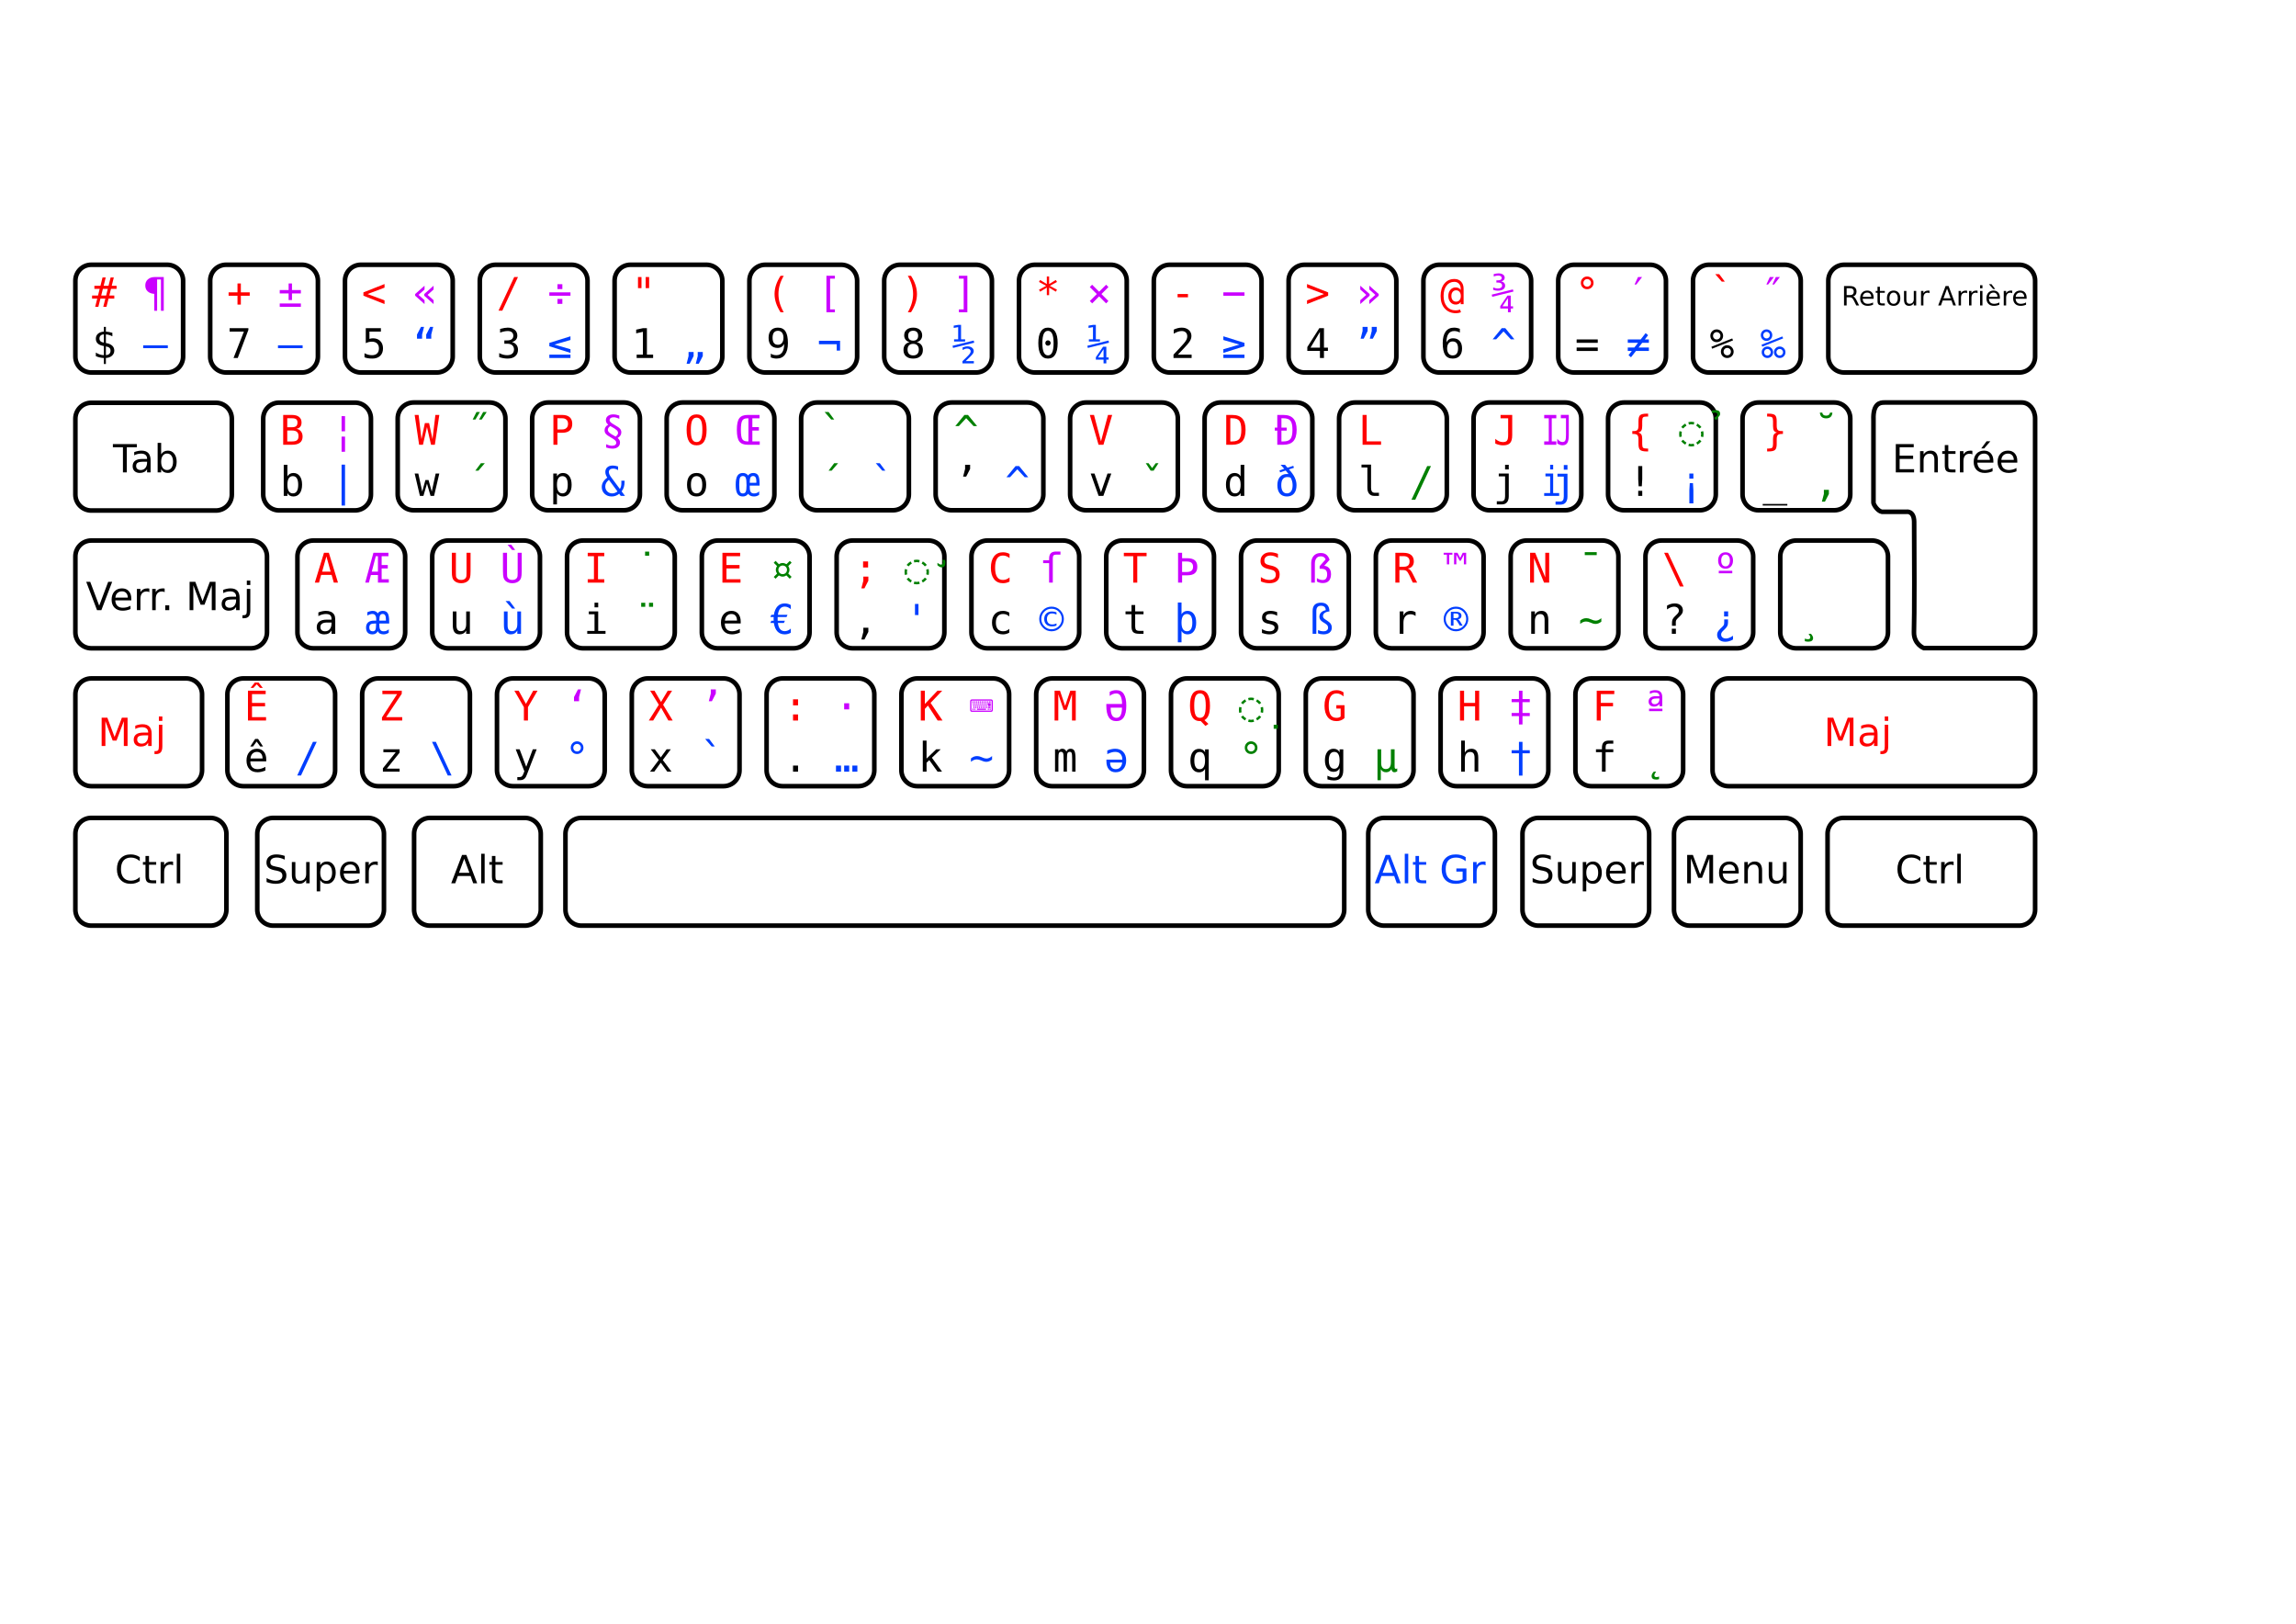
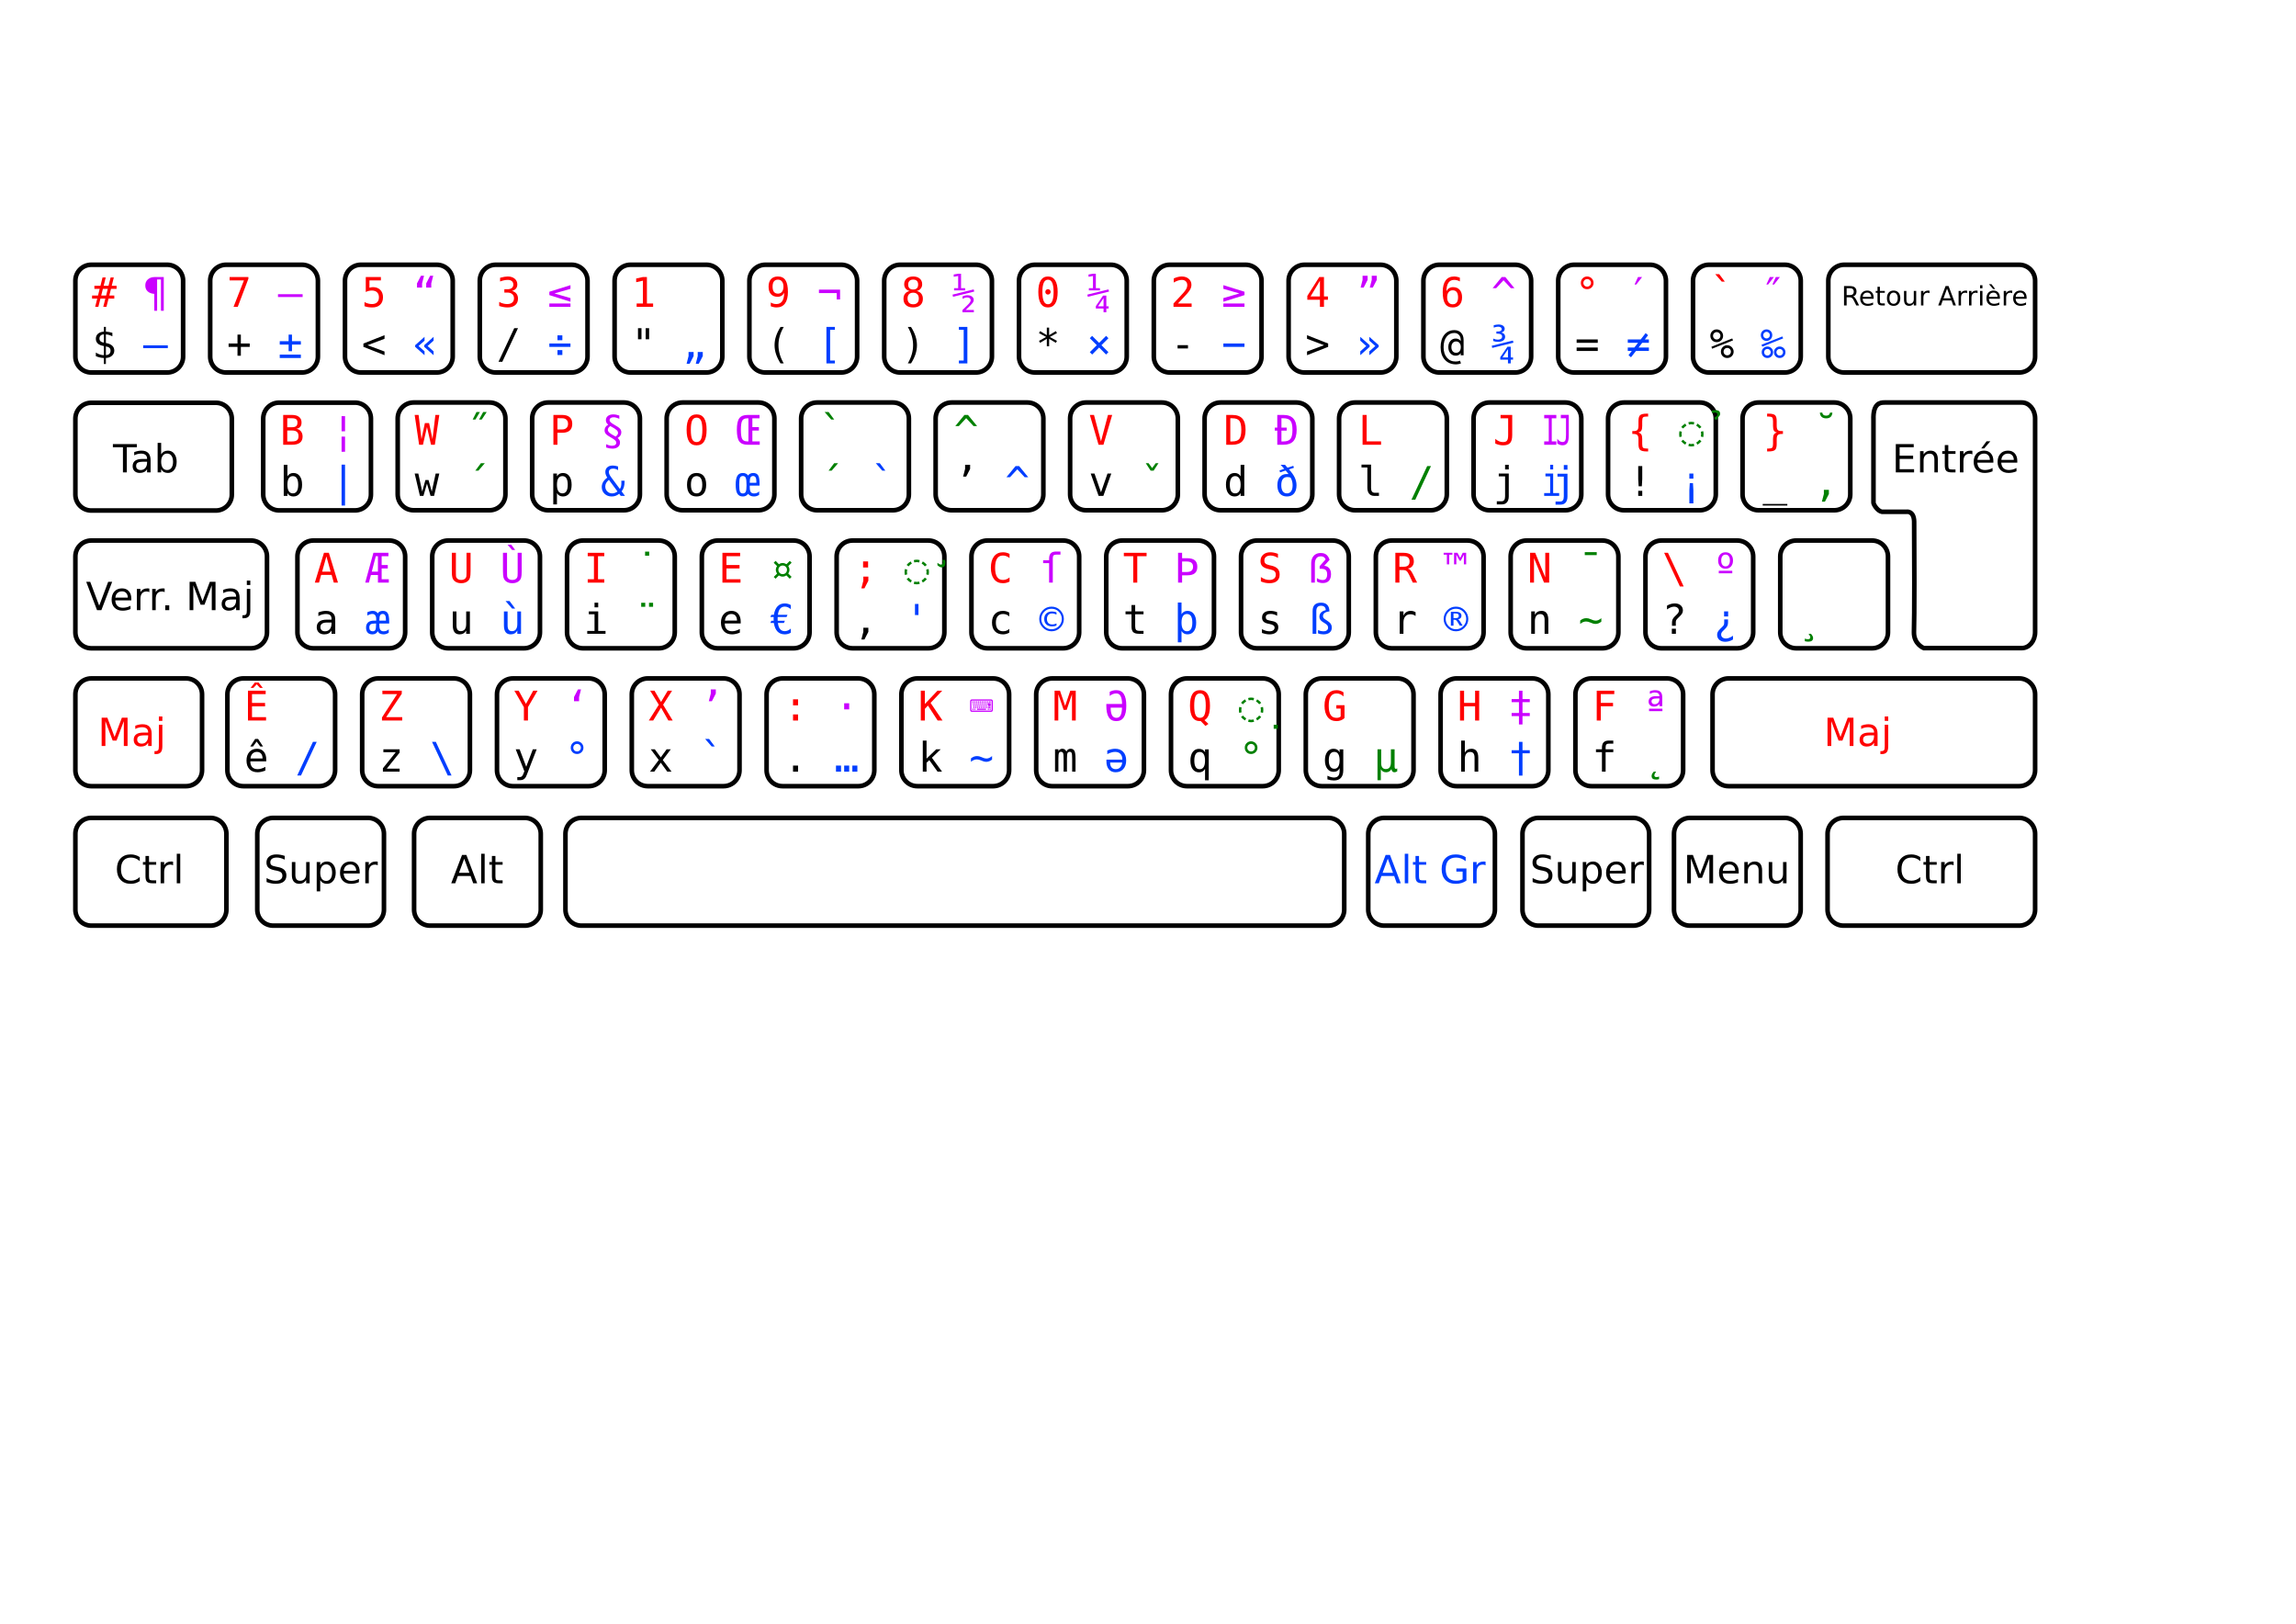
<svg xmlns="http://www.w3.org/2000/svg" width="297mm" height="210mm" id="svg3276">
  <defs id="defs3278" />
  <g id="layer1">
    <rect width="52.671" height="52.671" rx="7.785" x="36.853" y="129.416" style="opacity:1;fill:none;fill-opacity:1;stroke:#000000;stroke-width:2.25;stroke-linecap:square;stroke-linejoin:miter;stroke-miterlimit:4;stroke-dasharray:none;stroke-dashoffset:0;stroke-opacity:1" id="rect3285" />
    <rect width="52.671" height="52.671" rx="7.785" ry="7.785" x="102.758" y="129.416" style="fill:none;fill-opacity:1;stroke:#000000;stroke-width:2.25;stroke-linecap:square;stroke-linejoin:miter;stroke-miterlimit:4;stroke-dasharray:none;stroke-dashoffset:0;stroke-opacity:1" id="use3769" />
    <rect width="52.671" height="52.671" rx="7.785" ry="7.785" x="168.664" y="129.416" style="fill:none;fill-opacity:1;stroke:#000000;stroke-width:2.25;stroke-linecap:square;stroke-linejoin:miter;stroke-miterlimit:4;stroke-dasharray:none;stroke-dashoffset:0;stroke-opacity:1" id="use3771" />
    <rect width="52.671" height="52.671" rx="7.785" ry="7.785" x="234.569" y="129.416" style="fill:none;fill-opacity:1;stroke:#000000;stroke-width:2.25;stroke-linecap:square;stroke-linejoin:miter;stroke-miterlimit:4;stroke-dasharray:none;stroke-dashoffset:0;stroke-opacity:1" id="use3773" />
    <rect width="52.671" height="52.671" rx="7.785" ry="7.785" x="300.475" y="129.416" style="fill:none;fill-opacity:1;stroke:#000000;stroke-width:2.25;stroke-linecap:square;stroke-linejoin:miter;stroke-miterlimit:4;stroke-dasharray:none;stroke-dashoffset:0;stroke-opacity:1" id="use3775" />
    <rect width="52.671" height="52.671" rx="7.785" ry="7.785" x="366.38" y="129.416" style="fill:none;fill-opacity:1;stroke:#000000;stroke-width:2.25;stroke-linecap:square;stroke-linejoin:miter;stroke-miterlimit:4;stroke-dasharray:none;stroke-dashoffset:0;stroke-opacity:1" id="use3777" />
    <rect width="52.671" height="52.671" rx="7.785" ry="7.785" x="432.286" y="129.416" style="fill:none;fill-opacity:1;stroke:#000000;stroke-width:2.25;stroke-linecap:square;stroke-linejoin:miter;stroke-miterlimit:4;stroke-dasharray:none;stroke-dashoffset:0;stroke-opacity:1" id="use3779" />
    <rect width="52.671" height="52.671" rx="7.785" ry="7.785" x="498.192" y="129.416" style="fill:none;fill-opacity:1;stroke:#000000;stroke-width:2.25;stroke-linecap:square;stroke-linejoin:miter;stroke-miterlimit:4;stroke-dasharray:none;stroke-dashoffset:0;stroke-opacity:1" id="use3781" />
    <rect width="52.671" height="52.671" rx="7.785" ry="7.785" x="564.097" y="129.416" style="fill:none;fill-opacity:1;stroke:#000000;stroke-width:2.25;stroke-linecap:square;stroke-linejoin:miter;stroke-miterlimit:4;stroke-dasharray:none;stroke-dashoffset:0;stroke-opacity:1" id="use3783" />
    <rect width="52.671" height="52.671" rx="7.785" ry="7.785" x="630.003" y="129.416" style="fill:none;fill-opacity:1;stroke:#000000;stroke-width:2.25;stroke-linecap:square;stroke-linejoin:miter;stroke-miterlimit:4;stroke-dasharray:none;stroke-dashoffset:0;stroke-opacity:1" id="use3785" />
    <rect width="52.671" height="52.671" rx="7.785" ry="7.785" x="695.908" y="129.416" style="fill:none;fill-opacity:1;stroke:#000000;stroke-width:2.25;stroke-linecap:square;stroke-linejoin:miter;stroke-miterlimit:4;stroke-dasharray:none;stroke-dashoffset:0;stroke-opacity:1" id="use3787" />
    <rect width="52.671" height="52.671" rx="7.785" ry="7.785" x="761.814" y="129.416" style="fill:none;fill-opacity:1;stroke:#000000;stroke-width:2.25;stroke-linecap:square;stroke-linejoin:miter;stroke-miterlimit:4;stroke-dasharray:none;stroke-dashoffset:0;stroke-opacity:1" id="use3789" />
    <rect width="52.671" height="52.671" rx="7.785" ry="7.785" x="827.719" y="129.416" style="fill:none;fill-opacity:1;stroke:#000000;stroke-width:2.25;stroke-linecap:square;stroke-linejoin:miter;stroke-miterlimit:4;stroke-dasharray:none;stroke-dashoffset:0;stroke-opacity:1" id="use3791" />
    <rect width="52.671" height="52.671" rx="7.785" ry="7.785" x="128.682" y="196.819" style="fill:none;fill-opacity:1;stroke:#000000;stroke-width:2.25;stroke-linecap:square;stroke-linejoin:miter;stroke-miterlimit:4;stroke-dasharray:none;stroke-dashoffset:0;stroke-opacity:1" id="use3797" />
    <rect width="52.671" height="52.671" rx="7.785" ry="7.785" x="145.412" y="264.221" style="fill:none;fill-opacity:1;stroke:#000000;stroke-width:2.25;stroke-linecap:square;stroke-linejoin:miter;stroke-miterlimit:4;stroke-dasharray:none;stroke-dashoffset:0;stroke-opacity:1" id="use3799" />
    <rect width="52.671" height="52.671" rx="7.785" ry="7.785" x="194.432" y="196.754" style="fill:none;fill-opacity:1;stroke:#000000;stroke-width:2.25;stroke-linecap:square;stroke-linejoin:miter;stroke-miterlimit:4;stroke-dasharray:none;stroke-dashoffset:0;stroke-opacity:1" id="use3801" />
    <rect width="52.671" height="52.671" rx="7.785" ry="7.785" x="260.182" y="196.754" style="fill:none;fill-opacity:1;stroke:#000000;stroke-width:2.25;stroke-linecap:square;stroke-linejoin:miter;stroke-miterlimit:4;stroke-dasharray:none;stroke-dashoffset:0;stroke-opacity:1" id="use3803" />
    <rect width="52.671" height="52.671" rx="7.785" ry="7.785" x="325.932" y="196.754" style="fill:none;fill-opacity:1;stroke:#000000;stroke-width:2.25;stroke-linecap:square;stroke-linejoin:miter;stroke-miterlimit:4;stroke-dasharray:none;stroke-dashoffset:0;stroke-opacity:1" id="use3805" />
    <rect width="52.671" height="52.671" rx="7.785" ry="7.785" x="391.683" y="196.754" style="fill:none;fill-opacity:1;stroke:#000000;stroke-width:2.25;stroke-linecap:square;stroke-linejoin:miter;stroke-miterlimit:4;stroke-dasharray:none;stroke-dashoffset:0;stroke-opacity:1" id="use3807" />
    <rect width="52.671" height="52.671" rx="7.785" ry="7.785" x="457.433" y="196.754" style="fill:none;fill-opacity:1;stroke:#000000;stroke-width:2.25;stroke-linecap:square;stroke-linejoin:miter;stroke-miterlimit:4;stroke-dasharray:none;stroke-dashoffset:0;stroke-opacity:1" id="use3809" />
    <rect width="52.671" height="52.671" rx="7.785" ry="7.785" x="523.183" y="196.754" style="fill:none;fill-opacity:1;stroke:#000000;stroke-width:2.25;stroke-linecap:square;stroke-linejoin:miter;stroke-miterlimit:4;stroke-dasharray:none;stroke-dashoffset:0;stroke-opacity:1" id="use3811" />
    <rect width="52.671" height="52.671" rx="7.785" ry="7.785" x="588.933" y="196.754" style="fill:none;fill-opacity:1;stroke:#000000;stroke-width:2.25;stroke-linecap:square;stroke-linejoin:miter;stroke-miterlimit:4;stroke-dasharray:none;stroke-dashoffset:0;stroke-opacity:1" id="use3813" />
    <rect width="52.671" height="52.671" rx="7.785" ry="7.785" x="654.683" y="196.754" style="fill:none;fill-opacity:1;stroke:#000000;stroke-width:2.25;stroke-linecap:square;stroke-linejoin:miter;stroke-miterlimit:4;stroke-dasharray:none;stroke-dashoffset:0;stroke-opacity:1" id="use3815" />
    <rect width="52.671" height="52.671" rx="7.785" ry="7.785" x="720.433" y="196.754" style="fill:none;fill-opacity:1;stroke:#000000;stroke-width:2.25;stroke-linecap:square;stroke-linejoin:miter;stroke-miterlimit:4;stroke-dasharray:none;stroke-dashoffset:0;stroke-opacity:1" id="use3817" />
    <rect width="52.671" height="52.671" rx="7.785" ry="7.785" x="786.184" y="196.754" style="fill:none;fill-opacity:1;stroke:#000000;stroke-width:2.25;stroke-linecap:square;stroke-linejoin:miter;stroke-miterlimit:4;stroke-dasharray:none;stroke-dashoffset:0;stroke-opacity:1" id="use3819" />
    <rect width="52.671" height="52.671" rx="7.785" ry="7.785" x="851.934" y="196.754" style="fill:none;fill-opacity:1;stroke:#000000;stroke-width:2.25;stroke-linecap:square;stroke-linejoin:miter;stroke-miterlimit:4;stroke-dasharray:none;stroke-dashoffset:0;stroke-opacity:1" id="use3821" />
    <rect width="52.671" height="52.671" rx="7.785" ry="7.785" x="111.165" y="331.624" style="fill:none;fill-opacity:1;stroke:#000000;stroke-width:2.25;stroke-linecap:square;stroke-linejoin:miter;stroke-miterlimit:4;stroke-dasharray:none;stroke-dashoffset:0;stroke-opacity:1" id="use3847" />
    <rect width="52.671" height="52.671" rx="7.785" ry="7.785" x="211.317" y="264.221" style="fill:none;fill-opacity:1;stroke:#000000;stroke-width:2.25;stroke-linecap:square;stroke-linejoin:miter;stroke-miterlimit:4;stroke-dasharray:none;stroke-dashoffset:0;stroke-opacity:1" id="use3849" />
    <rect width="52.671" height="52.671" rx="7.785" ry="7.785" x="277.223" y="264.221" style="fill:none;fill-opacity:1;stroke:#000000;stroke-width:2.25;stroke-linecap:square;stroke-linejoin:miter;stroke-miterlimit:4;stroke-dasharray:none;stroke-dashoffset:0;stroke-opacity:1" id="use3851" />
    <rect width="52.671" height="52.671" rx="7.785" ry="7.785" x="343.128" y="264.221" style="fill:none;fill-opacity:1;stroke:#000000;stroke-width:2.25;stroke-linecap:square;stroke-linejoin:miter;stroke-miterlimit:4;stroke-dasharray:none;stroke-dashoffset:0;stroke-opacity:1" id="use3853" />
    <rect width="52.671" height="52.671" rx="7.785" ry="7.785" x="409.034" y="264.221" style="fill:none;fill-opacity:1;stroke:#000000;stroke-width:2.25;stroke-linecap:square;stroke-linejoin:miter;stroke-miterlimit:4;stroke-dasharray:none;stroke-dashoffset:0;stroke-opacity:1" id="use3855" />
    <rect width="52.671" height="52.671" rx="7.785" ry="7.785" x="474.939" y="264.221" style="fill:none;fill-opacity:1;stroke:#000000;stroke-width:2.25;stroke-linecap:square;stroke-linejoin:miter;stroke-miterlimit:4;stroke-dasharray:none;stroke-dashoffset:0;stroke-opacity:1" id="use3857" />
    <rect width="52.671" height="52.671" rx="7.785" ry="7.785" x="540.845" y="264.221" style="fill:none;fill-opacity:1;stroke:#000000;stroke-width:2.25;stroke-linecap:square;stroke-linejoin:miter;stroke-miterlimit:4;stroke-dasharray:none;stroke-dashoffset:0;stroke-opacity:1" id="use3859" />
    <rect width="52.671" height="52.671" rx="7.785" ry="7.785" x="606.75" y="264.221" style="fill:none;fill-opacity:1;stroke:#000000;stroke-width:2.25;stroke-linecap:square;stroke-linejoin:miter;stroke-miterlimit:4;stroke-dasharray:none;stroke-dashoffset:0;stroke-opacity:1" id="use3861" />
    <rect width="52.671" height="52.671" rx="7.785" ry="7.785" x="672.656" y="264.221" style="fill:none;fill-opacity:1;stroke:#000000;stroke-width:2.25;stroke-linecap:square;stroke-linejoin:miter;stroke-miterlimit:4;stroke-dasharray:none;stroke-dashoffset:0;stroke-opacity:1" id="use3863" />
    <rect width="52.671" height="52.671" rx="7.785" ry="7.785" x="738.561" y="264.221" style="fill:none;fill-opacity:1;stroke:#000000;stroke-width:2.25;stroke-linecap:square;stroke-linejoin:miter;stroke-miterlimit:4;stroke-dasharray:none;stroke-dashoffset:0;stroke-opacity:1" id="use3865" />
    <rect width="52.671" height="52.671" rx="7.785" ry="7.785" x="804.467" y="264.221" style="fill:none;fill-opacity:1;stroke:#000000;stroke-width:2.25;stroke-linecap:square;stroke-linejoin:miter;stroke-miterlimit:4;stroke-dasharray:none;stroke-dashoffset:0;stroke-opacity:1" id="use3867" />
    <rect width="52.671" height="52.671" rx="7.785" ry="7.785" x="870.372" y="264.221" style="fill:none;fill-opacity:1;stroke:#000000;stroke-width:2.25;stroke-linecap:square;stroke-linejoin:miter;stroke-miterlimit:4;stroke-dasharray:none;stroke-dashoffset:0;stroke-opacity:1" id="use3869" />
    <rect width="52.671" height="52.671" rx="7.785" ry="7.785" x="177.071" y="331.624" style="fill:none;fill-opacity:1;stroke:#000000;stroke-width:2.25;stroke-linecap:square;stroke-linejoin:miter;stroke-miterlimit:4;stroke-dasharray:none;stroke-dashoffset:0;stroke-opacity:1" id="use3899" />
    <rect width="52.671" height="52.671" rx="7.785" ry="7.785" x="242.976" y="331.624" style="fill:none;fill-opacity:1;stroke:#000000;stroke-width:2.25;stroke-linecap:square;stroke-linejoin:miter;stroke-miterlimit:4;stroke-dasharray:none;stroke-dashoffset:0;stroke-opacity:1" id="use3901" />
    <rect width="52.671" height="52.671" rx="7.785" ry="7.785" x="308.882" y="331.624" style="fill:none;fill-opacity:1;stroke:#000000;stroke-width:2.25;stroke-linecap:square;stroke-linejoin:miter;stroke-miterlimit:4;stroke-dasharray:none;stroke-dashoffset:0;stroke-opacity:1" id="use3903" />
    <rect width="52.671" height="52.671" rx="7.785" ry="7.785" x="374.787" y="331.624" style="fill:none;fill-opacity:1;stroke:#000000;stroke-width:2.25;stroke-linecap:square;stroke-linejoin:miter;stroke-miterlimit:4;stroke-dasharray:none;stroke-dashoffset:0;stroke-opacity:1" id="use3905" />
    <rect width="52.671" height="52.671" rx="7.785" ry="7.785" x="440.693" y="331.624" style="fill:none;fill-opacity:1;stroke:#000000;stroke-width:2.25;stroke-linecap:square;stroke-linejoin:miter;stroke-miterlimit:4;stroke-dasharray:none;stroke-dashoffset:0;stroke-opacity:1" id="use3907" />
    <rect width="52.671" height="52.671" rx="7.785" ry="7.785" x="506.598" y="331.624" style="fill:none;fill-opacity:1;stroke:#000000;stroke-width:2.25;stroke-linecap:square;stroke-linejoin:miter;stroke-miterlimit:4;stroke-dasharray:none;stroke-dashoffset:0;stroke-opacity:1" id="use3909" />
    <rect width="52.671" height="52.671" rx="7.785" ry="7.785" x="572.504" y="331.624" style="fill:none;fill-opacity:1;stroke:#000000;stroke-width:2.25;stroke-linecap:square;stroke-linejoin:miter;stroke-miterlimit:4;stroke-dasharray:none;stroke-dashoffset:0;stroke-opacity:1" id="use3911" />
    <rect width="52.671" height="52.671" rx="7.785" ry="7.785" x="638.409" y="331.624" style="fill:none;fill-opacity:1;stroke:#000000;stroke-width:2.25;stroke-linecap:square;stroke-linejoin:miter;stroke-miterlimit:4;stroke-dasharray:none;stroke-dashoffset:0;stroke-opacity:1" id="use3913" />
    <rect width="52.671" height="52.671" rx="7.785" ry="7.785" x="704.315" y="331.624" style="fill:none;fill-opacity:1;stroke:#000000;stroke-width:2.25;stroke-linecap:square;stroke-linejoin:miter;stroke-miterlimit:4;stroke-dasharray:none;stroke-dashoffset:0;stroke-opacity:1" id="use3915" />
    <rect width="52.671" height="52.671" rx="7.785" ry="7.785" x="770.22" y="331.624" style="fill:none;fill-opacity:1;stroke:#000000;stroke-width:2.25;stroke-linecap:square;stroke-linejoin:miter;stroke-miterlimit:4;stroke-dasharray:none;stroke-dashoffset:0;stroke-opacity:1" id="use3917" />
    <rect width="76.484" height="52.671" rx="7.785" ry="7.785" x="36.853" y="196.884" style="opacity:1;fill:none;fill-opacity:1;stroke:#000000;stroke-width:2.25;stroke-linecap:square;stroke-linejoin:miter;stroke-miterlimit:4;stroke-dasharray:none;stroke-dashoffset:0;stroke-opacity:1" id="rect3921" />
    <rect width="93.681" height="52.671" rx="7.785" ry="7.785" x="36.853" y="264.221" style="opacity:1;fill:none;fill-opacity:1;stroke:#000000;stroke-width:2.25;stroke-linecap:square;stroke-linejoin:miter;stroke-miterlimit:4;stroke-dasharray:none;stroke-dashoffset:0;stroke-opacity:1" id="rect3923" />
    <rect width="61.932" height="52.671" rx="7.785" ry="7.785" x="36.853" y="331.624" style="opacity:1;fill:none;fill-opacity:1;stroke:#000000;stroke-width:2.25;stroke-linecap:square;stroke-linejoin:miter;stroke-miterlimit:4;stroke-dasharray:none;stroke-dashoffset:0;stroke-opacity:1" id="rect3925" />
    <rect width="73.838" height="52.671" rx="7.785" ry="7.785" x="36.853" y="399.804" style="opacity:1;fill:none;fill-opacity:1;stroke:#000000;stroke-width:2.25;stroke-linecap:square;stroke-linejoin:miter;stroke-miterlimit:4;stroke-dasharray:none;stroke-dashoffset:0;stroke-opacity:1" id="rect4021" />
    <rect width="61.932" height="52.671" rx="7.785" ry="7.785" x="125.783" y="399.804" style="opacity:1;fill:none;fill-opacity:1;stroke:#000000;stroke-width:2.25;stroke-linecap:square;stroke-linejoin:miter;stroke-miterlimit:4;stroke-dasharray:none;stroke-dashoffset:0;stroke-opacity:1" id="rect4023" />
    <rect width="61.932" height="52.671" rx="7.785" ry="7.785" x="202.448" y="399.804" style="opacity:1;fill:none;fill-opacity:1;stroke:#000000;stroke-width:2.25;stroke-linecap:square;stroke-linejoin:miter;stroke-miterlimit:4;stroke-dasharray:none;stroke-dashoffset:0;stroke-opacity:1" id="rect4025" />
    <rect width="380.751" height="52.671" rx="7.785" ry="7.785" x="276.448" y="399.804" style="opacity:1;fill:none;fill-opacity:1;stroke:#000000;stroke-width:2.25;stroke-linecap:square;stroke-linejoin:miter;stroke-miterlimit:4;stroke-dasharray:none;stroke-dashoffset:0;stroke-opacity:1" id="rect4027" />
    <rect width="61.932" height="52.671" rx="7.785" ry="7.785" x="668.935" y="399.804" style="opacity:1;fill:none;fill-opacity:1;stroke:#000000;stroke-width:2.25;stroke-linecap:square;stroke-linejoin:miter;stroke-miterlimit:4;stroke-dasharray:none;stroke-dashoffset:0;stroke-opacity:1" id="rect4029" />
    <rect width="61.932" height="52.671" rx="7.785" ry="7.785" x="744.34" y="399.804" style="opacity:1;fill:none;fill-opacity:1;stroke:#000000;stroke-width:2.25;stroke-linecap:square;stroke-linejoin:miter;stroke-miterlimit:4;stroke-dasharray:none;stroke-dashoffset:0;stroke-opacity:1" id="rect4031" />
    <rect width="61.932" height="52.671" rx="7.785" ry="7.785" x="818.423" y="399.804" style="opacity:1;fill:none;fill-opacity:1;stroke:#000000;stroke-width:2.25;stroke-linecap:square;stroke-linejoin:miter;stroke-miterlimit:4;stroke-dasharray:none;stroke-dashoffset:0;stroke-opacity:1" id="rect4033" />
    <rect width="101.476" height="52.671" rx="7.785" ry="7.785" x="893.495" y="399.804" style="opacity:1;fill:none;fill-opacity:1;stroke:#000000;stroke-width:2.25;stroke-linecap:square;stroke-linejoin:miter;stroke-miterlimit:4;stroke-dasharray:none;stroke-dashoffset:0;stroke-opacity:1" id="rect4035" />
    <rect width="101.107" height="52.671" rx="7.785" ry="7.785" x="893.864" y="129.416" style="fill:none;fill-opacity:1;stroke:#000000;stroke-width:2.25;stroke-linecap:square;stroke-linejoin:miter;stroke-miterlimit:4;stroke-dasharray:none;stroke-dashoffset:0;stroke-opacity:1" id="rect4037" />
    <path d="M 988.477,196.754 C 992.074,196.754 994.971,200.226 994.971,204.539 L 994.971,309.012 C 994.971,313.325 992.074,316.797 988.477,316.797 L 940.54,316.797 C 940.54,316.797 935.63,314.892 935.738,309.012 C 936.002,302.563 935.951,268.096 935.835,254.997 C 935.719,249.495 932.051,250.165 932.051,250.165 L 920.062,250.165 C 917.844,249.785 915.942,246.485 915.942,245.741 C 915.942,235.499 915.942,195.894 915.942,205.366 C 915.618,197.026 919.266,196.754 921.336,196.754 C 938.042,196.754 988.477,196.754 988.477,196.754 z " style="fill:none;fill-opacity:1;stroke:#000000;stroke-width:2.25;stroke-linecap:square;stroke-linejoin:miter;stroke-miterlimit:4;stroke-dashoffset:0;stroke-opacity:1" id="rect4039" />
    <rect width="157.702" height="52.671" rx="7.785" ry="7.785" x="837.269" y="331.624" style="opacity:1;fill:none;fill-opacity:1;stroke:#000000;stroke-width:2.25;stroke-linecap:square;stroke-linejoin:miter;stroke-miterlimit:4;stroke-dasharray:none;stroke-dashoffset:0;stroke-opacity:1" id="rect4048" />
    <text x="55.246" y="230.919" style="font-size:19px;fill:#000000;font-family:DejaVu Sans" id="text69">Tab</text>
    <text x="42" y="298.25" style="font-size:19px;fill:#000000;font-family:DejaVu Sans" id="text71">Verr. Maj</text>
    <text x="47.834" y="364.663" style="font-size:19px;fill:#ff0000;font-family:DejaVu Sans" id="text73">Maj</text>
    <text x="56.096" y="431.763" style="font-size:19px;fill:#000000;font-family:DejaVu Sans" id="text75">Ctrl</text>
    <text x="129.021" y="431.763" style="font-size:19px;fill:#000000;font-family:DejaVu Sans" id="text77">Super</text>
    <text x="220.452" y="431.763" style="font-size:19px;fill:#000000;font-family:DejaVu Sans" id="text79">Alt</text>
    <text x="672" y="431.763" style="font-size:19px;fill:#003eff;font-family:DejaVu Sans" id="text81">Alt Gr</text>
    <text x="748" y="431.763" style="font-size:19px;fill:#000000;font-family:DejaVu Sans" id="text83">Super</text>
    <text x="823" y="431.763" style="font-size:19px;fill:#000000;font-family:DejaVu Sans" id="text85">Menu</text>
    <text x="926.602" y="431.763" style="font-size:19px;fill:#000000;font-family:DejaVu Sans" id="text87">Ctrl</text>
    <text x="891.625" y="364.663" style="font-size:19px;fill:#ff0000;font-family:DejaVu Sans" id="text89">Maj</text>
    <text x="925" y="230.919" style="font-size:19px;fill:#000000;font-family:DejaVu Sans" id="text91">Entrée</text>
    <text x="900.267" y="149.318" style="font-size:13px;fill:#000000;font-family:DejaVu Sans" id="text93">Retour Arrière</text>
    <text x="820.884" y="242.403" style="font-size:20px;fill:#003eff;font-family:DejaVu Sans Mono">¡</text>
    <text x="333.622" y="175.0" style="font-size:20px;fill:#003eff;font-family:DejaVu Sans Mono">„</text>
    <text x="514.746" y="352.208" style="font-size:20px;fill:#ff0000;font-family:DejaVu Sans Mono">M</text>
    <text x="448.84" y="352.208" style="font-size:20px;fill:#ff0000;font-family:DejaVu Sans Mono">K</text>
    <text x="342.029" y="352.208" style="font-size:20px;fill:#ca00ff;font-family:DejaVu Sans Mono">’</text>
    <text x="835.866" y="175.0" style="font-size:20px;fill:#000000;font-family:DejaVu Sans Mono">%</text>
    <text x="359.546" y="242.403" style="font-size:20px;fill:#003eff;font-family:DejaVu Sans Mono">œ</text>
    <text x="605.651" y="352.208" style="font-size:20px;fill:#008000;font-family:DejaVu Sans Mono">̣</text>
    <text x="45.0" y="175.0" style="font-size:20px;fill:#000000;font-family:DejaVu Sans Mono">$</text>
-     <text x="440.433" y="150.0" style="font-size:20px;fill:#ff0000;font-family:DejaVu Sans Mono">)</text>
+     <text x="440.433" y="150.0" style="font-size:20px;fill:#ff0000;font-family:DejaVu Sans Mono">8</text>
    <text x="664.073" y="242.403" style="font-size:20px;fill:#000000;font-family:DejaVu Sans Mono">l</text>
    <text x="598.168" y="242.403" style="font-size:20px;fill:#000000;font-family:DejaVu Sans Mono">d</text>
    <text x="268.64" y="242.403" style="font-size:20px;fill:#000000;font-family:DejaVu Sans Mono">p</text>
    <text x="202.734" y="242.403" style="font-size:20px;fill:#000000;font-family:DejaVu Sans Mono">w</text>
    <text x="136.829" y="242.403" style="font-size:20px;fill:#000000;font-family:DejaVu Sans Mono">b</text>
    <text x="532.262" y="242.403" style="font-size:20px;fill:#000000;font-family:DejaVu Sans Mono">v</text>
    <text x="466.357" y="242.403" style="font-size:20px;fill:#000000;font-family:DejaVu Sans Mono">’</text>
    <text x="400.451" y="242.403" style="font-size:20px;fill:#008000;font-family:DejaVu Sans Mono">´</text>
    <text x="334.546" y="242.403" style="font-size:20px;fill:#000000;font-family:DejaVu Sans Mono">o</text>
-     <text x="374.528" y="150.0" style="font-size:20px;fill:#ff0000;font-family:DejaVu Sans Mono">(</text>
+     <text x="374.528" y="150.0" style="font-size:20px;fill:#ff0000;font-family:DejaVu Sans Mono">9</text>
    <text x="178.559" y="284.805" style="font-size:20px;fill:#ca00ff;font-family:DejaVu Sans Mono">Æ</text>
    <text x="573.992" y="284.805" style="font-size:20px;fill:#ca00ff;font-family:DejaVu Sans Mono">Þ</text>
    <text x="417.181" y="284.805" style="font-size:20px;fill:#ff0000;font-family:DejaVu Sans Mono">;</text>
    <text x="689.073" y="242.403" style="font-size:20px;fill:#008000;font-family:DejaVu Sans Mono">/</text>
    <text x="837.614" y="309.805" style="font-size:20px;fill:#003eff;font-family:DejaVu Sans Mono">¿</text>
-     <text x="506.339" y="150.0" style="font-size:20px;fill:#ff0000;font-family:DejaVu Sans Mono">*</text>
+     <text x="506.339" y="150.0" style="font-size:20px;fill:#ff0000;font-family:DejaVu Sans Mono">0</text>
    <text x="508.086" y="309.805" style="font-size:20px;fill:#003eff;font-family:DejaVu Sans Mono">©</text>
-     <text x="267.717" y="175.0" style="font-size:20px;fill:#003eff;font-family:DejaVu Sans Mono">≤</text>
+     <text x="267.717" y="175.0" style="font-size:20px;fill:#003eff;font-family:DejaVu Sans Mono">÷</text>
    <text x="903.519" y="284.805" style="font-size:20px;fill:#ca00ff;font-family:DejaVu Sans Mono"> </text>
    <text x="729.979" y="217.403" style="font-size:20px;fill:#ff0000;font-family:DejaVu Sans Mono">J</text>
    <text x="754.979" y="217.403" style="font-size:20px;fill:#ca00ff;font-family:DejaVu Sans Mono">Ĳ</text>
    <text x="861.79" y="217.403" style="font-size:20px;fill:#ff0000;font-family:DejaVu Sans Mono">}</text>
    <text x="778.368" y="352.208" style="font-size:20px;fill:#ff0000;font-family:DejaVu Sans Mono">F</text>
    <text x="473.84" y="377.208" style="font-size:20px;fill:#003eff;font-family:DejaVu Sans Mono">~</text>
    <text x="442.181" y="284.805" style="font-size:20px;fill:#008000;font-family:DejaVu Sans Mono">̛</text>
    <text x="671.557" y="352.208" style="font-size:20px;fill:#ca00ff;font-family:DejaVu Sans Mono" />
    <text x="771.708" y="309.805" style="font-size:20px;fill:#008000;font-family:DejaVu Sans Mono">~</text>
    <text x="614.897" y="284.805" style="font-size:20px;fill:#ff0000;font-family:DejaVu Sans Mono">S</text>
    <text x="548.992" y="284.805" style="font-size:20px;fill:#ff0000;font-family:DejaVu Sans Mono">T</text>
-     <text x="663.15" y="175.0" style="font-size:20px;fill:#003eff;font-family:DejaVu Sans Mono">”</text>
+     <text x="663.15" y="175.0" style="font-size:20px;fill:#003eff;font-family:DejaVu Sans Mono">»</text>
    <text x="680.803" y="284.805" style="font-size:20px;fill:#ff0000;font-family:DejaVu Sans Mono">R</text>
    <text x="712.462" y="352.208" style="font-size:20px;fill:#ff0000;font-family:DejaVu Sans Mono">H</text>
    <text x="227.734" y="217.403" style="font-size:20px;fill:#008000;font-family:DejaVu Sans Mono">˝</text>
    <text x="557.262" y="242.403" style="font-size:20px;fill:#008000;font-family:DejaVu Sans Mono">ˇ</text>
-     <text x="572.244" y="150.0" style="font-size:20px;fill:#ff0000;font-family:DejaVu Sans Mono">-</text>
+     <text x="572.244" y="150.0" style="font-size:20px;fill:#ff0000;font-family:DejaVu Sans Mono">2</text>
    <text x="359.546" y="217.403" style="font-size:20px;fill:#ca00ff;font-family:DejaVu Sans Mono">Œ</text>
    <text x="860.866" y="175.0" style="font-size:20px;fill:#003eff;font-family:DejaVu Sans Mono">‰</text>
    <text x="639.897" y="309.805" style="font-size:20px;fill:#003eff;font-family:DejaVu Sans Mono">ß</text>
    <text x="400.451" y="217.403" style="font-size:20px;fill:#008000;font-family:DejaVu Sans Mono">`</text>
    <text x="351.275" y="309.805" style="font-size:20px;fill:#000000;font-family:DejaVu Sans Mono">e</text>
    <text x="417.181" y="309.805" style="font-size:20px;fill:#000000;font-family:DejaVu Sans Mono">,</text>
    <text x="483.086" y="309.805" style="font-size:20px;fill:#000000;font-family:DejaVu Sans Mono">c</text>
    <text x="548.992" y="309.805" style="font-size:20px;fill:#000000;font-family:DejaVu Sans Mono">t</text>
    <text x="671.557" y="377.208" style="font-size:20px;fill:#008000;font-family:DejaVu Sans Mono">µ</text>
    <text x="153.559" y="309.805" style="font-size:20px;fill:#000000;font-family:DejaVu Sans Mono">a</text>
    <text x="219.464" y="309.805" style="font-size:20px;fill:#000000;font-family:DejaVu Sans Mono">u</text>
    <text x="285.37" y="309.805" style="font-size:20px;fill:#000000;font-family:DejaVu Sans Mono">i</text>
    <text x="623.168" y="242.403" style="font-size:20px;fill:#003eff;font-family:DejaVu Sans Mono">ð</text>
    <text x="614.897" y="309.805" style="font-size:20px;fill:#000000;font-family:DejaVu Sans Mono">s</text>
    <text x="680.803" y="309.805" style="font-size:20px;fill:#000000;font-family:DejaVu Sans Mono">r</text>
    <text x="251.123" y="352.208" style="font-size:20px;fill:#ff0000;font-family:DejaVu Sans Mono">Y</text>
    <text x="333.622" y="150.0" style="font-size:20px;fill:#ca00ff;font-family:DejaVu Sans Mono" />
-     <text x="399.528" y="175.0" style="font-size:20px;fill:#003eff;font-family:DejaVu Sans Mono">¬</text>
+     <text x="399.528" y="175.0" style="font-size:20px;fill:#003eff;font-family:DejaVu Sans Mono">[</text>
    <text x="161.829" y="242.403" style="font-size:20px;fill:#003eff;font-family:DejaVu Sans Mono">|</text>
    <text x="185.218" y="352.208" style="font-size:20px;fill:#ff0000;font-family:DejaVu Sans Mono">Z</text>
    <text x="491.357" y="217.403" style="font-size:20px;fill:#ca00ff;font-family:DejaVu Sans Mono" />
    <text x="407.934" y="377.208" style="font-size:20px;fill:#003eff;font-family:DejaVu Sans Mono">…</text>
    <text x="878.519" y="309.805" style="font-size:20px;fill:#008000;font-family:DejaVu Sans Mono">¸</text>
    <text x="483.086" y="284.805" style="font-size:20px;fill:#ff0000;font-family:DejaVu Sans Mono">C</text>
-     <text x="176.811" y="150.0" style="font-size:20px;fill:#ff0000;font-family:DejaVu Sans Mono">&lt;</text>
+     <text x="176.811" y="150.0" style="font-size:20px;fill:#ff0000;font-family:DejaVu Sans Mono">5</text>
    <text x="837.614" y="284.805" style="font-size:20px;fill:#ca00ff;font-family:DejaVu Sans Mono">º</text>
    <text x="425.451" y="217.403" style="font-size:20px;fill:#ca00ff;font-family:DejaVu Sans Mono" />
    <text x="771.708" y="284.805" style="font-size:20px;fill:#008000;font-family:DejaVu Sans Mono">¯</text>
-     <text x="242.717" y="150.0" style="font-size:20px;fill:#ff0000;font-family:DejaVu Sans Mono">/</text>
-     <text x="176.811" y="175.0" style="font-size:20px;fill:#000000;font-family:DejaVu Sans Mono">5</text>
-     <text x="242.717" y="175.0" style="font-size:20px;fill:#000000;font-family:DejaVu Sans Mono">3</text>
-     <text x="110.906" y="175.0" style="font-size:20px;fill:#000000;font-family:DejaVu Sans Mono">7</text>
-     <text x="440.433" y="175.0" style="font-size:20px;fill:#000000;font-family:DejaVu Sans Mono">8</text>
-     <text x="506.339" y="175.0" style="font-size:20px;fill:#000000;font-family:DejaVu Sans Mono">0</text>
-     <text x="308.622" y="175.0" style="font-size:20px;fill:#000000;font-family:DejaVu Sans Mono">1</text>
-     <text x="374.528" y="175.0" style="font-size:20px;fill:#000000;font-family:DejaVu Sans Mono">9</text>
-     <text x="308.622" y="150.0" style="font-size:20px;fill:#ff0000;font-family:DejaVu Sans Mono">"</text>
-     <text x="572.244" y="175.0" style="font-size:20px;fill:#000000;font-family:DejaVu Sans Mono">2</text>
-     <text x="638.15" y="175.0" style="font-size:20px;fill:#000000;font-family:DejaVu Sans Mono">4</text>
-     <text x="201.811" y="175.0" style="font-size:20px;fill:#003eff;font-family:DejaVu Sans Mono">“</text>
+     <text x="242.717" y="150.0" style="font-size:20px;fill:#ff0000;font-family:DejaVu Sans Mono">3</text>
+     <text x="176.811" y="175.0" style="font-size:20px;fill:#000000;font-family:DejaVu Sans Mono">&lt;</text>
+     <text x="242.717" y="175.0" style="font-size:20px;fill:#000000;font-family:DejaVu Sans Mono">/</text>
+     <text x="110.906" y="175.0" style="font-size:20px;fill:#000000;font-family:DejaVu Sans Mono">+</text>
+     <text x="440.433" y="175.0" style="font-size:20px;fill:#000000;font-family:DejaVu Sans Mono">)</text>
+     <text x="506.339" y="175.0" style="font-size:20px;fill:#000000;font-family:DejaVu Sans Mono">*</text>
+     <text x="308.622" y="175.0" style="font-size:20px;fill:#000000;font-family:DejaVu Sans Mono">"</text>
+     <text x="374.528" y="175.0" style="font-size:20px;fill:#000000;font-family:DejaVu Sans Mono">(</text>
+     <text x="308.622" y="150.0" style="font-size:20px;fill:#ff0000;font-family:DejaVu Sans Mono">1</text>
+     <text x="572.244" y="175.0" style="font-size:20px;fill:#000000;font-family:DejaVu Sans Mono">-</text>
+     <text x="638.15" y="175.0" style="font-size:20px;fill:#000000;font-family:DejaVu Sans Mono">&gt;</text>
+     <text x="201.811" y="175.0" style="font-size:20px;fill:#003eff;font-family:DejaVu Sans Mono">«</text>
    <text x="573.992" y="309.805" style="font-size:20px;fill:#003eff;font-family:DejaVu Sans Mono">þ</text>
    <text x="227.734" y="242.403" style="font-size:20px;fill:#008000;font-family:DejaVu Sans Mono">´</text>
-     <text x="729.055" y="175.0" style="font-size:20px;fill:#003eff;font-family:DejaVu Sans Mono">^</text>
+     <text x="729.055" y="175.0" style="font-size:20px;fill:#003eff;font-family:DejaVu Sans Mono">¾</text>
    <text x="268.64" y="217.403" style="font-size:20px;fill:#ff0000;font-family:DejaVu Sans Mono">P</text>
    <text x="334.546" y="217.403" style="font-size:20px;fill:#ff0000;font-family:DejaVu Sans Mono">O</text>
    <text x="136.829" y="217.403" style="font-size:20px;fill:#ff0000;font-family:DejaVu Sans Mono">B</text>
    <text x="878.519" y="284.805" style="font-size:20px;fill:#ff0000;font-family:DejaVu Sans Mono"> </text>
-     <text x="399.528" y="150.0" style="font-size:20px;fill:#ca00ff;font-family:DejaVu Sans Mono">[</text>
+     <text x="399.528" y="150.0" style="font-size:20px;fill:#ca00ff;font-family:DejaVu Sans Mono">¬</text>
    <text x="803.368" y="352.208" style="font-size:20px;fill:#ca00ff;font-family:DejaVu Sans Mono">ª</text>
    <text x="285.37" y="284.805" style="font-size:20px;fill:#ff0000;font-family:DejaVu Sans Mono">I</text>
    <text x="705.803" y="284.805" style="font-size:20px;fill:#ca00ff;font-family:DejaVu Sans Mono">™</text>
    <text x="376.275" y="309.805" style="font-size:20px;fill:#003eff;font-family:DejaVu Sans Mono">€</text>
    <text x="794.961" y="175.0" style="font-size:20px;fill:#003eff;font-family:DejaVu Sans Mono">≠</text>
    <text x="244.464" y="284.805" style="font-size:20px;fill:#ca00ff;font-family:DejaVu Sans Mono">Ù</text>
    <text x="219.464" y="284.805" style="font-size:20px;fill:#ff0000;font-family:DejaVu Sans Mono">U</text>
    <text x="746.708" y="284.805" style="font-size:20px;fill:#ff0000;font-family:DejaVu Sans Mono">N</text>
-     <text x="663.15" y="150.0" style="font-size:20px;fill:#ca00ff;font-family:DejaVu Sans Mono">»</text>
+     <text x="663.15" y="150.0" style="font-size:20px;fill:#ca00ff;font-family:DejaVu Sans Mono">”</text>
    <text x="442.181" y="309.805" style="font-size:20px;fill:#003eff;font-family:DejaVu Sans Mono">'</text>
    <text x="153.559" y="284.805" style="font-size:20px;fill:#ff0000;font-family:DejaVu Sans Mono">A</text>
    <text x="317.029" y="352.208" style="font-size:20px;fill:#ff0000;font-family:DejaVu Sans Mono">X</text>
    <text x="161.829" y="217.403" style="font-size:20px;fill:#ca00ff;font-family:DejaVu Sans Mono">¦</text>
    <text x="754.979" y="242.403" style="font-size:20px;fill:#003eff;font-family:DejaVu Sans Mono">ĳ</text>
-     <text x="110.906" y="150.0" style="font-size:20px;fill:#ff0000;font-family:DejaVu Sans Mono">+</text>
-     <text x="531.339" y="175.0" style="font-size:20px;fill:#003eff;font-family:DejaVu Sans Mono">¼</text>
+     <text x="110.906" y="150.0" style="font-size:20px;fill:#ff0000;font-family:DejaVu Sans Mono">7</text>
+     <text x="531.339" y="175.0" style="font-size:20px;fill:#003eff;font-family:DejaVu Sans Mono">×</text>
    <text x="812.614" y="309.805" style="font-size:20px;fill:#000000;font-family:DejaVu Sans Mono">?</text>
    <text x="746.708" y="309.805" style="font-size:20px;fill:#000000;font-family:DejaVu Sans Mono">n</text>
    <text x="491.357" y="242.403" style="font-size:20px;fill:#003eff;font-family:DejaVu Sans Mono">^</text>
    <text x="539.746" y="377.208" style="font-size:20px;fill:#003eff;font-family:DejaVu Sans Mono">ə</text>
    <text x="466.357" y="217.403" style="font-size:20px;fill:#008000;font-family:DejaVu Sans Mono">^</text>
    <text x="276.123" y="377.208" style="font-size:20px;fill:#003eff;font-family:DejaVu Sans Mono">°</text>
-     <text x="135.906" y="150.0" style="font-size:20px;fill:#ca00ff;font-family:DejaVu Sans Mono">±</text>
+     <text x="135.906" y="150.0" style="font-size:20px;fill:#ca00ff;font-family:DejaVu Sans Mono">—</text>
    <text x="803.368" y="377.208" style="font-size:20px;fill:#008000;font-family:DejaVu Sans Mono">˛</text>
    <text x="45.0" y="150.0" style="font-size:20px;fill:#ff0000;font-family:DejaVu Sans Mono">#</text>
    <text x="705.803" y="309.805" style="font-size:20px;fill:#003eff;font-family:DejaVu Sans Mono">®</text>
    <text x="351.275" y="284.805" style="font-size:20px;fill:#ff0000;font-family:DejaVu Sans Mono">E</text>
    <text x="293.64" y="217.403" style="font-size:20px;fill:#ca00ff;font-family:DejaVu Sans Mono">§</text>
    <text x="478.147" y="420.388" style="font-size:20px;fill:#ca00ff;font-family:DejaVu Sans Mono" />
-     <text x="201.811" y="150.0" style="font-size:20px;fill:#ca00ff;font-family:DejaVu Sans Mono">«</text>
+     <text x="201.811" y="150.0" style="font-size:20px;fill:#ca00ff;font-family:DejaVu Sans Mono">“</text>
    <text x="769.961" y="175.0" style="font-size:20px;fill:#000000;font-family:DejaVu Sans Mono">=</text>
-     <text x="704.055" y="175.0" style="font-size:20px;fill:#000000;font-family:DejaVu Sans Mono">6</text>
+     <text x="704.055" y="175.0" style="font-size:20px;fill:#000000;font-family:DejaVu Sans Mono">@</text>
    <text x="737.462" y="377.208" style="font-size:20px;fill:#003eff;font-family:DejaVu Sans Mono">†</text>
    <text x="276.123" y="352.208" style="font-size:20px;fill:#ca00ff;font-family:DejaVu Sans Mono">‘</text>
    <text x="820.884" y="217.403" style="font-size:20px;fill:#008000;font-family:DejaVu Sans Mono">̉</text>
-     <text x="704.055" y="150.0" style="font-size:20px;fill:#ff0000;font-family:DejaVu Sans Mono">@</text>
+     <text x="704.055" y="150.0" style="font-size:20px;fill:#ff0000;font-family:DejaVu Sans Mono">6</text>
    <text x="646.557" y="352.208" style="font-size:20px;fill:#ff0000;font-family:DejaVu Sans Mono">G</text>
    <text x="903.519" y="309.805" style="font-size:20px;fill:#003eff;font-family:DejaVu Sans Mono"> </text>
    <text x="623.168" y="217.403" style="font-size:20px;fill:#ca00ff;font-family:DejaVu Sans Mono">Ð</text>
    <text x="778.368" y="377.208" style="font-size:20px;fill:#000000;font-family:DejaVu Sans Mono">f</text>
    <text x="860.866" y="150.0" style="font-size:20px;fill:#ca00ff;font-family:DejaVu Sans Mono">″</text>
    <text x="407.934" y="352.208" style="font-size:20px;fill:#ca00ff;font-family:DejaVu Sans Mono">·</text>
    <text x="605.651" y="377.208" style="font-size:20px;fill:#008000;font-family:DejaVu Sans Mono">°</text>
    <text x="580.651" y="352.208" style="font-size:20px;fill:#ff0000;font-family:DejaVu Sans Mono">Q</text>
    <text x="178.559" y="309.805" style="font-size:20px;fill:#003eff;font-family:DejaVu Sans Mono">æ</text>
    <text x="664.073" y="217.403" style="font-size:20px;fill:#ff0000;font-family:DejaVu Sans Mono">L</text>
    <text x="310.37" y="309.805" style="font-size:20px;fill:#008000;font-family:DejaVu Sans Mono">¨</text>
-     <text x="135.906" y="175.0" style="font-size:20px;fill:#003eff;font-family:DejaVu Sans Mono">—</text>
+     <text x="135.906" y="175.0" style="font-size:20px;fill:#003eff;font-family:DejaVu Sans Mono">±</text>
    <text x="453.147" y="420.388" style="font-size:20px;fill:#ff0000;font-family:DejaVu Sans Mono"> </text>
    <text x="886.79" y="217.403" style="font-size:20px;fill:#008000;font-family:DejaVu Sans Mono">˘</text>
    <text x="425.451" y="242.403" style="font-size:20px;fill:#003eff;font-family:DejaVu Sans Mono">`</text>
    <text x="812.614" y="284.805" style="font-size:20px;fill:#ff0000;font-family:DejaVu Sans Mono">\</text>
    <text x="639.897" y="284.805" style="font-size:20px;fill:#ca00ff;font-family:DejaVu Sans Mono">ẞ</text>
    <text x="835.866" y="150.0" style="font-size:20px;fill:#ff0000;font-family:DejaVu Sans Mono">`</text>
    <text x="598.168" y="217.403" style="font-size:20px;fill:#ff0000;font-family:DejaVu Sans Mono">D</text>
-     <text x="597.244" y="175.0" style="font-size:20px;fill:#003eff;font-family:DejaVu Sans Mono">≥</text>
+     <text x="597.244" y="175.0" style="font-size:20px;fill:#003eff;font-family:DejaVu Sans Mono">−</text>
    <text x="119.312" y="377.208" style="font-size:20px;fill:#000000;font-family:DejaVu Sans Mono">ê</text>
    <text x="769.961" y="150.0" style="font-size:20px;fill:#ff0000;font-family:DejaVu Sans Mono">°</text>
    <text x="202.734" y="217.403" style="font-size:20px;fill:#ff0000;font-family:DejaVu Sans Mono">W</text>
    <text x="729.979" y="242.403" style="font-size:20px;fill:#000000;font-family:DejaVu Sans Mono">j</text>
    <text x="795.884" y="242.403" style="font-size:20px;fill:#000000;font-family:DejaVu Sans Mono">!</text>
    <text x="861.79" y="242.403" style="font-size:20px;fill:#000000;font-family:DejaVu Sans Mono">_</text>
    <text x="886.79" y="242.403" style="font-size:20px;fill:#008000;font-family:DejaVu Sans Mono">,</text>
    <text x="144.312" y="377.208" style="font-size:20px;fill:#003eff;font-family:DejaVu Sans Mono">/</text>
-     <text x="729.055" y="150.0" style="font-size:20px;fill:#ca00ff;font-family:DejaVu Sans Mono">¾</text>
-     <text x="597.244" y="150.0" style="font-size:20px;fill:#ca00ff;font-family:DejaVu Sans Mono">−</text>
+     <text x="729.055" y="150.0" style="font-size:20px;fill:#ca00ff;font-family:DejaVu Sans Mono">^</text>
+     <text x="597.244" y="150.0" style="font-size:20px;fill:#ca00ff;font-family:DejaVu Sans Mono">≥</text>
    <text x="210.218" y="377.208" style="font-size:20px;fill:#003eff;font-family:DejaVu Sans Mono">\</text>
    <text x="689.073" y="217.403" style="font-size:20px;fill:#ca00ff;font-family:DejaVu Sans Mono" />
    <text x="144.312" y="352.208" style="font-size:20px;fill:#ca00ff;font-family:DejaVu Sans Mono" />
-     <text x="638.15" y="150.0" style="font-size:20px;fill:#ff0000;font-family:DejaVu Sans Mono">&gt;</text>
+     <text x="638.15" y="150.0" style="font-size:20px;fill:#ff0000;font-family:DejaVu Sans Mono">4</text>
    <text x="794.961" y="150.0" style="font-size:20px;fill:#ca00ff;font-family:DejaVu Sans Mono">′</text>
    <text x="310.37" y="284.805" style="font-size:20px;fill:#008000;font-family:DejaVu Sans Mono">˙</text>
    <text x="70.0" y="150.0" style="font-size:20px;fill:#ca00ff;font-family:DejaVu Sans Mono">¶</text>
-     <text x="465.433" y="175.0" style="font-size:20px;fill:#003eff;font-family:DejaVu Sans Mono">½</text>
-     <text x="267.717" y="150.0" style="font-size:20px;fill:#ca00ff;font-family:DejaVu Sans Mono">÷</text>
+     <text x="465.433" y="175.0" style="font-size:20px;fill:#003eff;font-family:DejaVu Sans Mono">]</text>
+     <text x="267.717" y="150.0" style="font-size:20px;fill:#ca00ff;font-family:DejaVu Sans Mono">≤</text>
    <text x="453.147" y="445.388" style="font-size:20px;fill:#000000;font-family:DejaVu Sans Mono"> </text>
    <text x="557.262" y="217.403" style="font-size:20px;fill:#ca00ff;font-family:DejaVu Sans Mono" />
    <text x="382.934" y="352.208" style="font-size:20px;fill:#ff0000;font-family:DejaVu Sans Mono">:</text>
    <text x="795.884" y="217.403" style="font-size:20px;fill:#ff0000;font-family:DejaVu Sans Mono">{</text>
    <text x="342.029" y="377.208" style="font-size:20px;fill:#003eff;font-family:DejaVu Sans Mono">`</text>
    <text x="508.086" y="284.805" style="font-size:20px;fill:#ca00ff;font-family:DejaVu Sans Mono">ſ</text>
    <text x="210.218" y="352.208" style="font-size:20px;fill:#ca00ff;font-family:DejaVu Sans Mono" />
-     <text x="465.433" y="150.0" style="font-size:20px;fill:#ca00ff;font-family:DejaVu Sans Mono">]</text>
+     <text x="465.433" y="150.0" style="font-size:20px;fill:#ca00ff;font-family:DejaVu Sans Mono">½</text>
    <text x="539.746" y="352.208" style="font-size:20px;fill:#ca00ff;font-family:DejaVu Sans Mono">Ə</text>
    <text x="376.275" y="284.805" style="font-size:20px;fill:#008000;font-family:DejaVu Sans Mono">¤</text>
    <text x="532.262" y="217.403" style="font-size:20px;fill:#ff0000;font-family:DejaVu Sans Mono">V</text>
    <text x="70.0" y="175.0" style="font-size:20px;fill:#003eff;font-family:DejaVu Sans Mono">–</text>
    <text x="737.462" y="352.208" style="font-size:20px;fill:#ca00ff;font-family:DejaVu Sans Mono">‡</text>
-     <text x="531.339" y="150.0" style="font-size:20px;fill:#ca00ff;font-family:DejaVu Sans Mono">×</text>
+     <text x="531.339" y="150.0" style="font-size:20px;fill:#ca00ff;font-family:DejaVu Sans Mono">¼</text>
    <text x="473.84" y="352.208" style="font-size:20px;fill:#ca00ff;font-family:DejaVu Sans Mono">⌨</text>
    <text x="244.464" y="309.805" style="font-size:20px;fill:#003eff;font-family:DejaVu Sans Mono">ù</text>
    <text x="293.64" y="242.403" style="font-size:20px;fill:#003eff;font-family:DejaVu Sans Mono">&amp;</text>
    <text x="478.147" y="445.388" style="font-size:20px;fill:#003eff;font-family:DejaVu Sans Mono"> </text>
    <text x="712.462" y="377.208" style="font-size:20px;fill:#000000;font-family:DejaVu Sans Mono">h</text>
    <text x="646.557" y="377.208" style="font-size:20px;fill:#000000;font-family:DejaVu Sans Mono">g</text>
    <text x="448.84" y="377.208" style="font-size:20px;fill:#000000;font-family:DejaVu Sans Mono">k</text>
    <text x="382.934" y="377.208" style="font-size:20px;fill:#000000;font-family:DejaVu Sans Mono">.</text>
    <text x="580.651" y="377.208" style="font-size:20px;fill:#000000;font-family:DejaVu Sans Mono">q</text>
    <text x="514.746" y="377.208" style="font-size:20px;fill:#000000;font-family:DejaVu Sans Mono">m</text>
    <text x="185.218" y="377.208" style="font-size:20px;fill:#000000;font-family:DejaVu Sans Mono">z</text>
    <text x="317.029" y="377.208" style="font-size:20px;fill:#000000;font-family:DejaVu Sans Mono">x</text>
    <text x="251.123" y="377.208" style="font-size:20px;fill:#000000;font-family:DejaVu Sans Mono">y</text>
    <text x="119.312" y="352.208" style="font-size:20px;fill:#ff0000;font-family:DejaVu Sans Mono">Ê</text>
  </g>
</svg>
